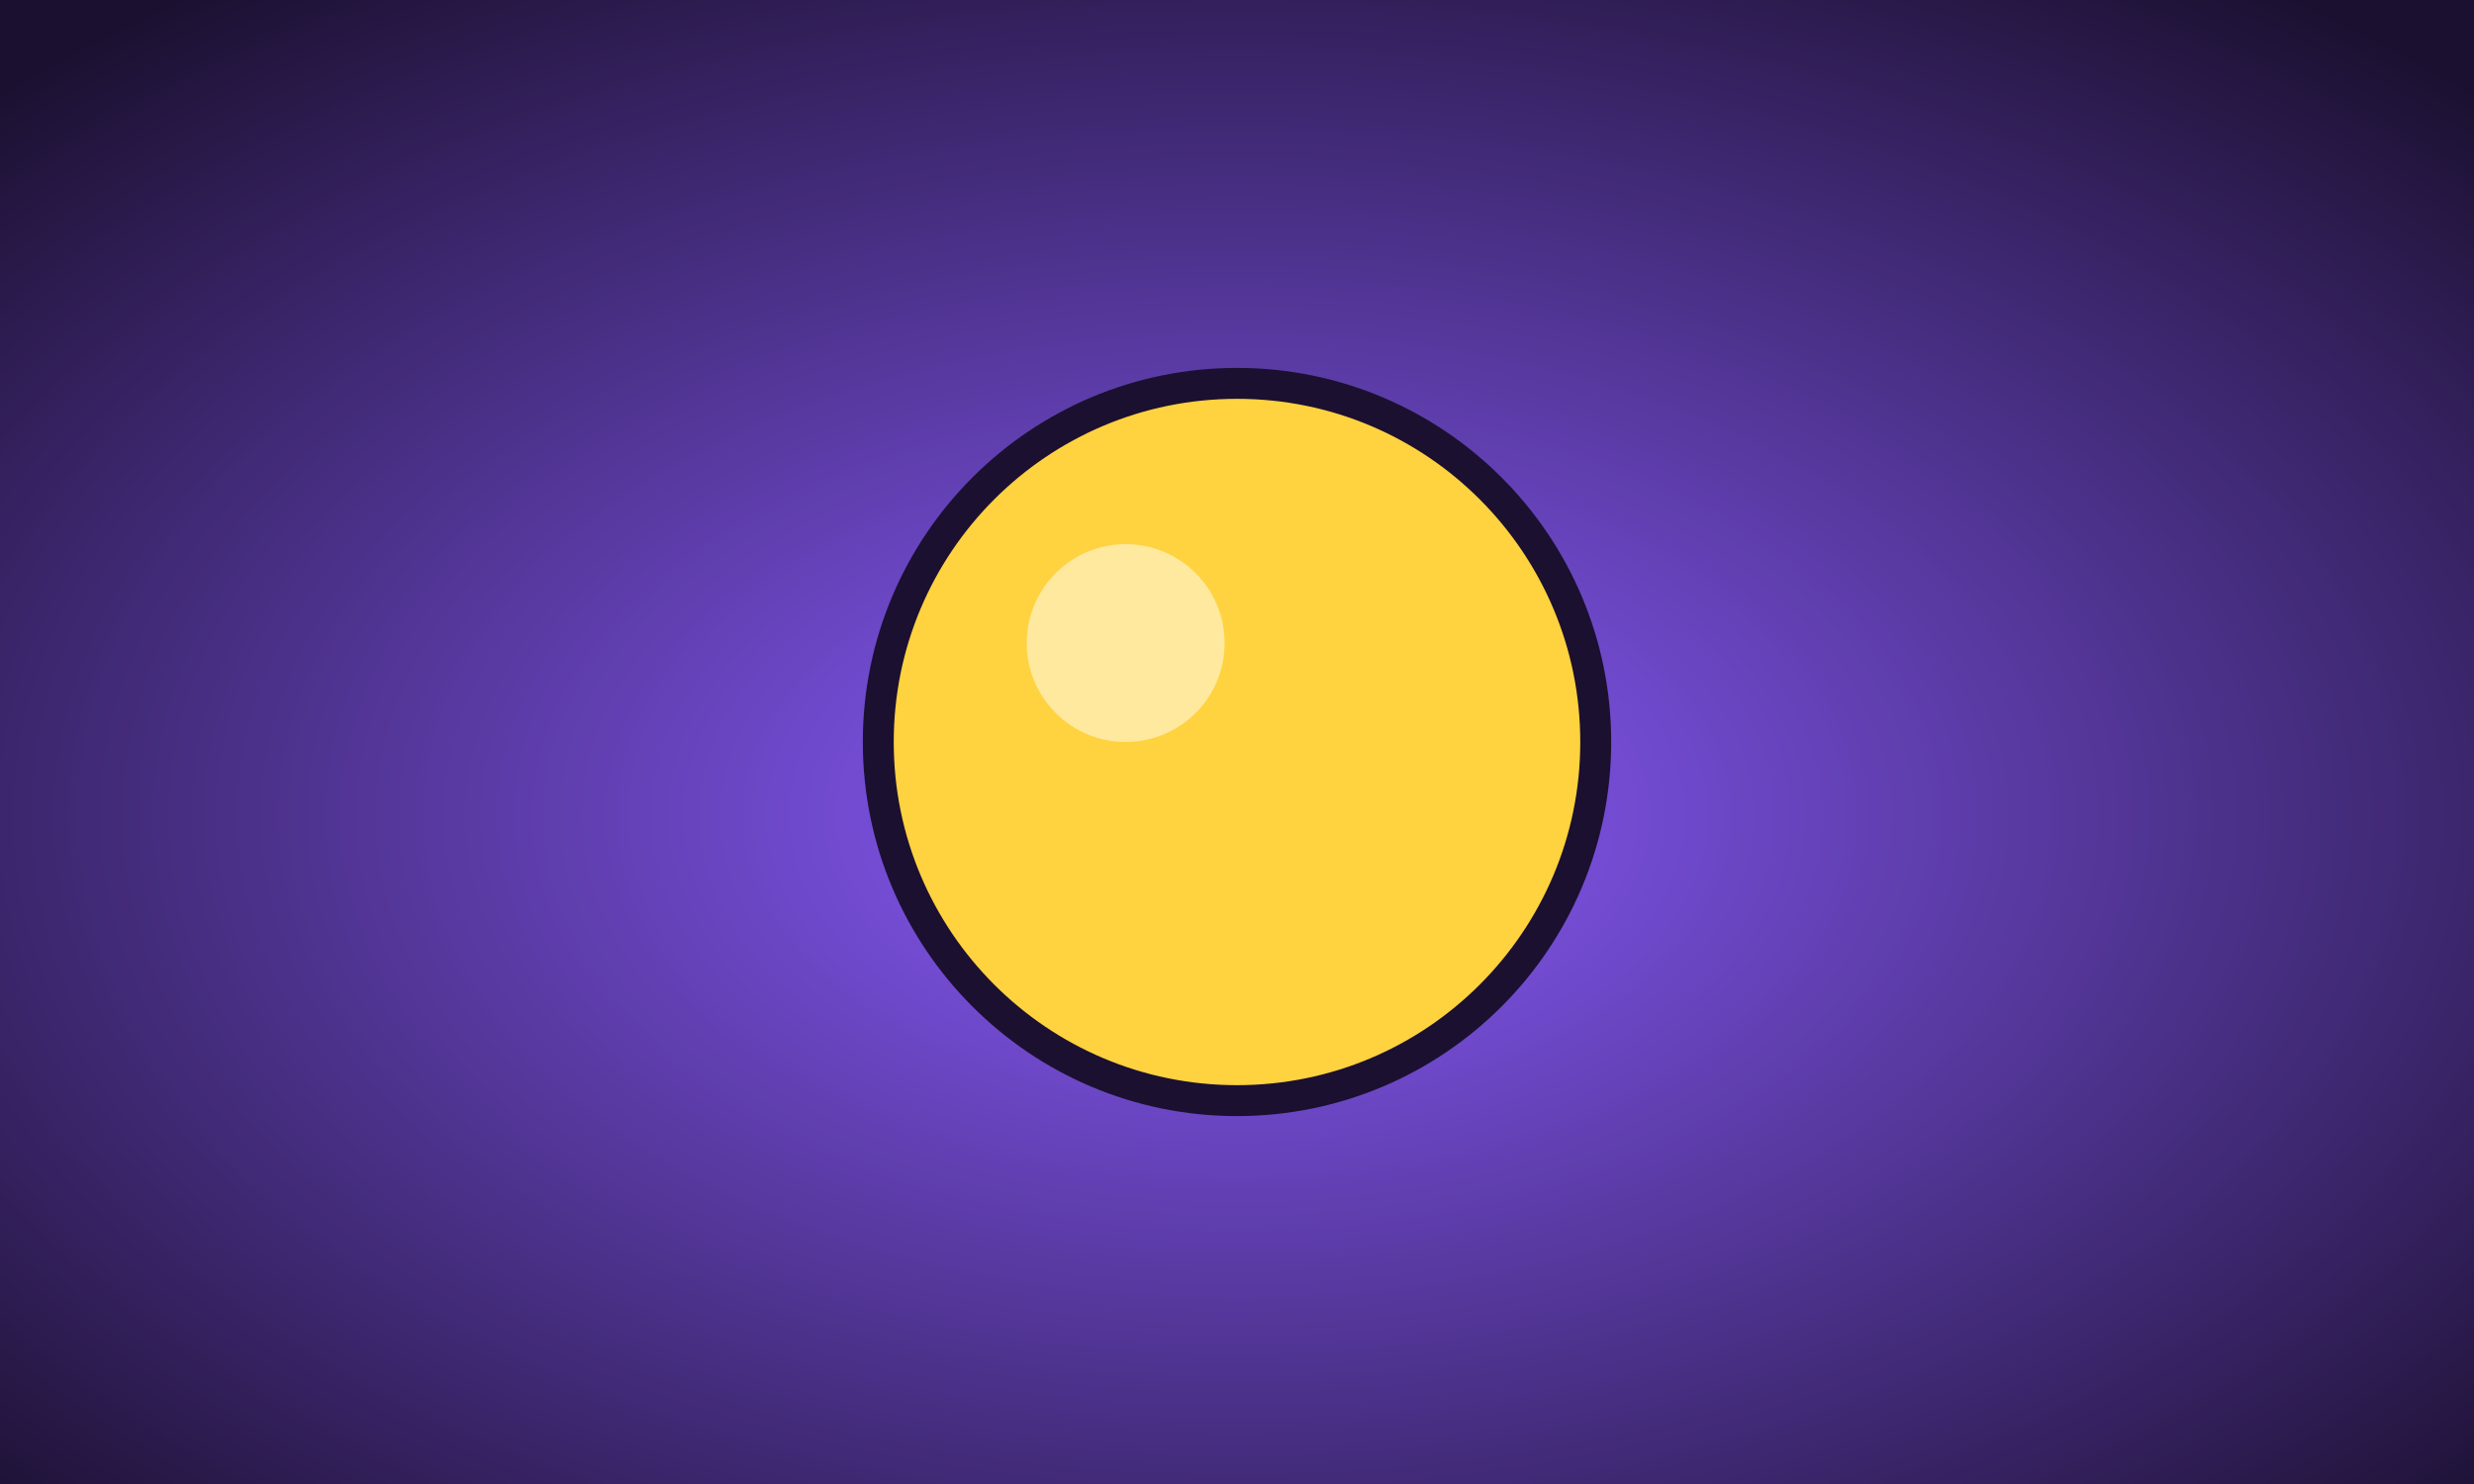
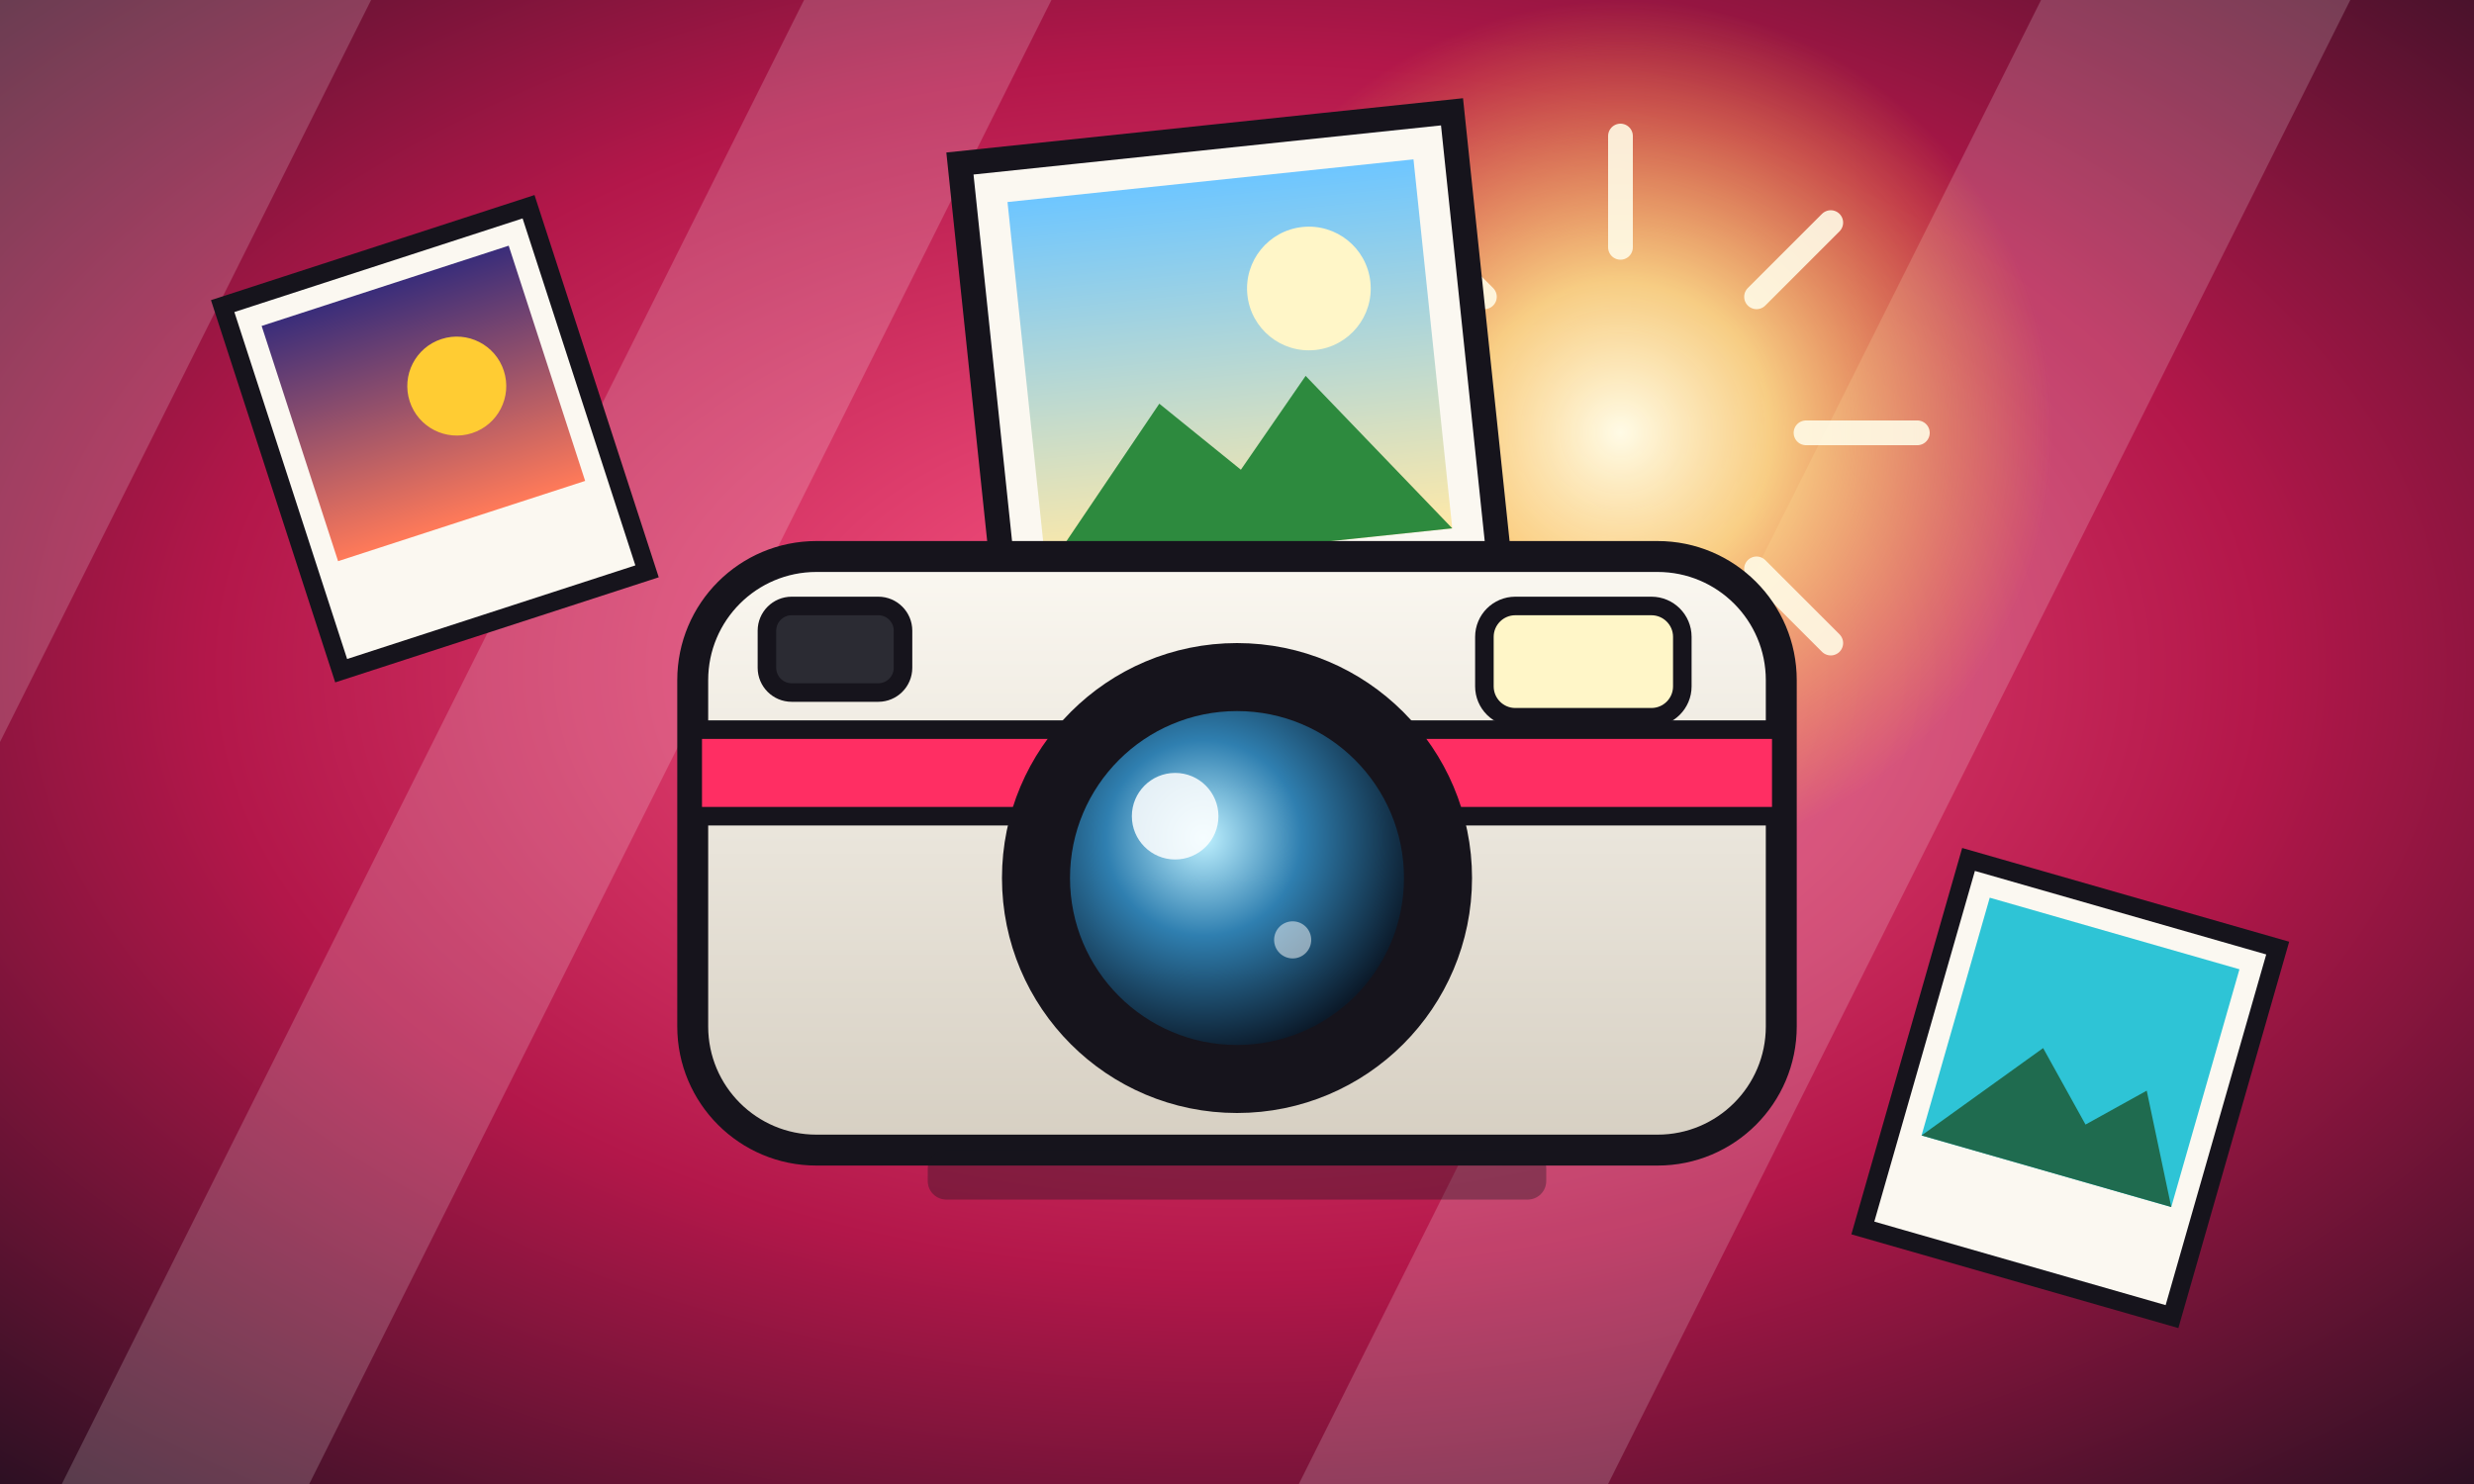
<svg xmlns="http://www.w3.org/2000/svg" viewBox="0 0 400 240" preserveAspectRatio="xMidYMid slice">
  <defs>
-     <radialGradient id="snap-bg" cx="50%" cy="55%" r="70%">
-       <stop offset="0" stop-color="#8b5cff" />
-       <stop offset="1" stop-color="#1b1030" />
+     <radialGradient id="snap-bg" cx="50%" cy="45%" r="75%">
+       <stop offset="0" stop-color="#ff5a86" />
+       <stop offset=".55" stop-color="#b3174a" />
+       <stop offset="1" stop-color="#2a1022" />
    </radialGradient>
+     <radialGradient id="snap-flash" cx="50%" cy="50%" r="50%">
+       <stop offset="0" stop-color="#fffbe6" />
+       <stop offset=".35" stop-color="#ffe98a" stop-opacity=".85" />
+       <stop offset="1" stop-color="#ffcc33" stop-opacity="0" />
+     </radialGradient>
+     <linearGradient id="snap-body" x1="0" y1="0" x2="0" y2="1">
+       <stop offset="0" stop-color="#fbf8f1" />
+       <stop offset="1" stop-color="#d6cfc2" />
+     </linearGradient>
+     <radialGradient id="snap-lens" cx="40%" cy="38%" r="65%">
+       <stop offset="0" stop-color="#bff1ff" />
+       <stop offset=".45" stop-color="#2f7fb0" />
+       <stop offset="1" stop-color="#0b1a2a" />
+     </radialGradient>
+     <linearGradient id="snap-sky" x1="0" y1="0" x2="0" y2="1">
+       <stop offset="0" stop-color="#6ec6ff" />
+       <stop offset="1" stop-color="#ffe9a8" />
+     </linearGradient>
+     <linearGradient id="snap-sky2" x1="0" y1="0" x2="0" y2="1">
+       <stop offset="0" stop-color="#3a2d7a" />
+       <stop offset="1" stop-color="#ff7a59" />
+     </linearGradient>
  </defs>
  <rect width="400" height="240" fill="url(#snap-bg)" />
-   <circle cx="200" cy="120" r="58" fill="#ffd23f" stroke="#1b1030" stroke-width="5" />
-   <circle cx="182" cy="104" r="16" fill="#fff" opacity="0.5" />
+   <g opacity=".18" fill="#fff">
+     <path d="M0 0 L60 0 L-60 240 L-120 240Z" />
+     <path d="M130 0 L170 0 L50 240 L10 240Z" />
+     <path d="M330 0 L380 0 L260 240 L210 240Z" />
+   </g>
+   <g transform="translate(70 70) rotate(-18)">
+     <rect x="-26" y="-30" width="52" height="62" fill="#fbf8f1" stroke="#16141c" stroke-width="3" />
+     <rect x="-21" y="-25" width="42" height="40" fill="url(#snap-sky2)" />
+     <circle cx="6" cy="-6" r="8" fill="#ffcc33" />
+   </g>
+   <g transform="translate(335 175) rotate(16)">
+     <rect x="-26" y="-30" width="52" height="62" fill="#fbf8f1" stroke="#16141c" stroke-width="3" />
+     <rect x="-21" y="-25" width="42" height="40" fill="#2ec4d6" />
+     <path d="M-21 15 L-6 -4 L4 6 L12 -2 L21 15Z" fill="#1f6b4f" />
+   </g>
+   <circle cx="262" cy="70" r="70" fill="url(#snap-flash)" />
+   <g stroke="#fffbe6" stroke-width="4" stroke-linecap="round" opacity=".9">
+     <path d="M262 22 V40 M262 100 V118 M214 70 H232 M292 70 H310 M228 36 L240 48 M284 92 L296 104 M296 36 L284 48 M228 104 L240 92" />
+   </g>
+   <g transform="translate(200 70) rotate(-6)">
+     <rect x="-40" y="-48" width="80" height="92" fill="#fbf8f1" stroke="#16141c" stroke-width="4" />
+     <rect x="-33" y="-41" width="66" height="60" fill="url(#snap-sky)" />
+     <circle cx="14" cy="-22" r="10" fill="#fff6c8" />
+     <path d="M-33 19 L-12 -6 L0 6 L12 -8 L33 19Z" fill="#2d8a3e" />
+   </g>
+   <rect x="112" y="90" width="176" height="96" rx="20" fill="url(#snap-body)" stroke="#16141c" stroke-width="5" />
+   <rect x="112" y="118" width="176" height="14" fill="#ff2e63" stroke="#16141c" stroke-width="3" />
+   <rect x="240" y="98" width="32" height="18" rx="5" fill="#fff6c8" stroke="#16141c" stroke-width="3" />
+   <rect x="124" y="98" width="22" height="14" rx="4" fill="#2b2b33" stroke="#16141c" stroke-width="3" />
+   <circle cx="200" cy="142" r="36" fill="#16141c" stroke="#16141c" stroke-width="4" />
+   <circle cx="200" cy="142" r="27" fill="url(#snap-lens)" />
+   <circle cx="190" cy="132" r="7" fill="#fff" opacity=".85" />
+   <circle cx="209" cy="152" r="3" fill="#fff" opacity=".5" />
+   <rect x="150" y="186" width="100" height="8" rx="3" fill="#16141c" opacity=".35" />
</svg>
